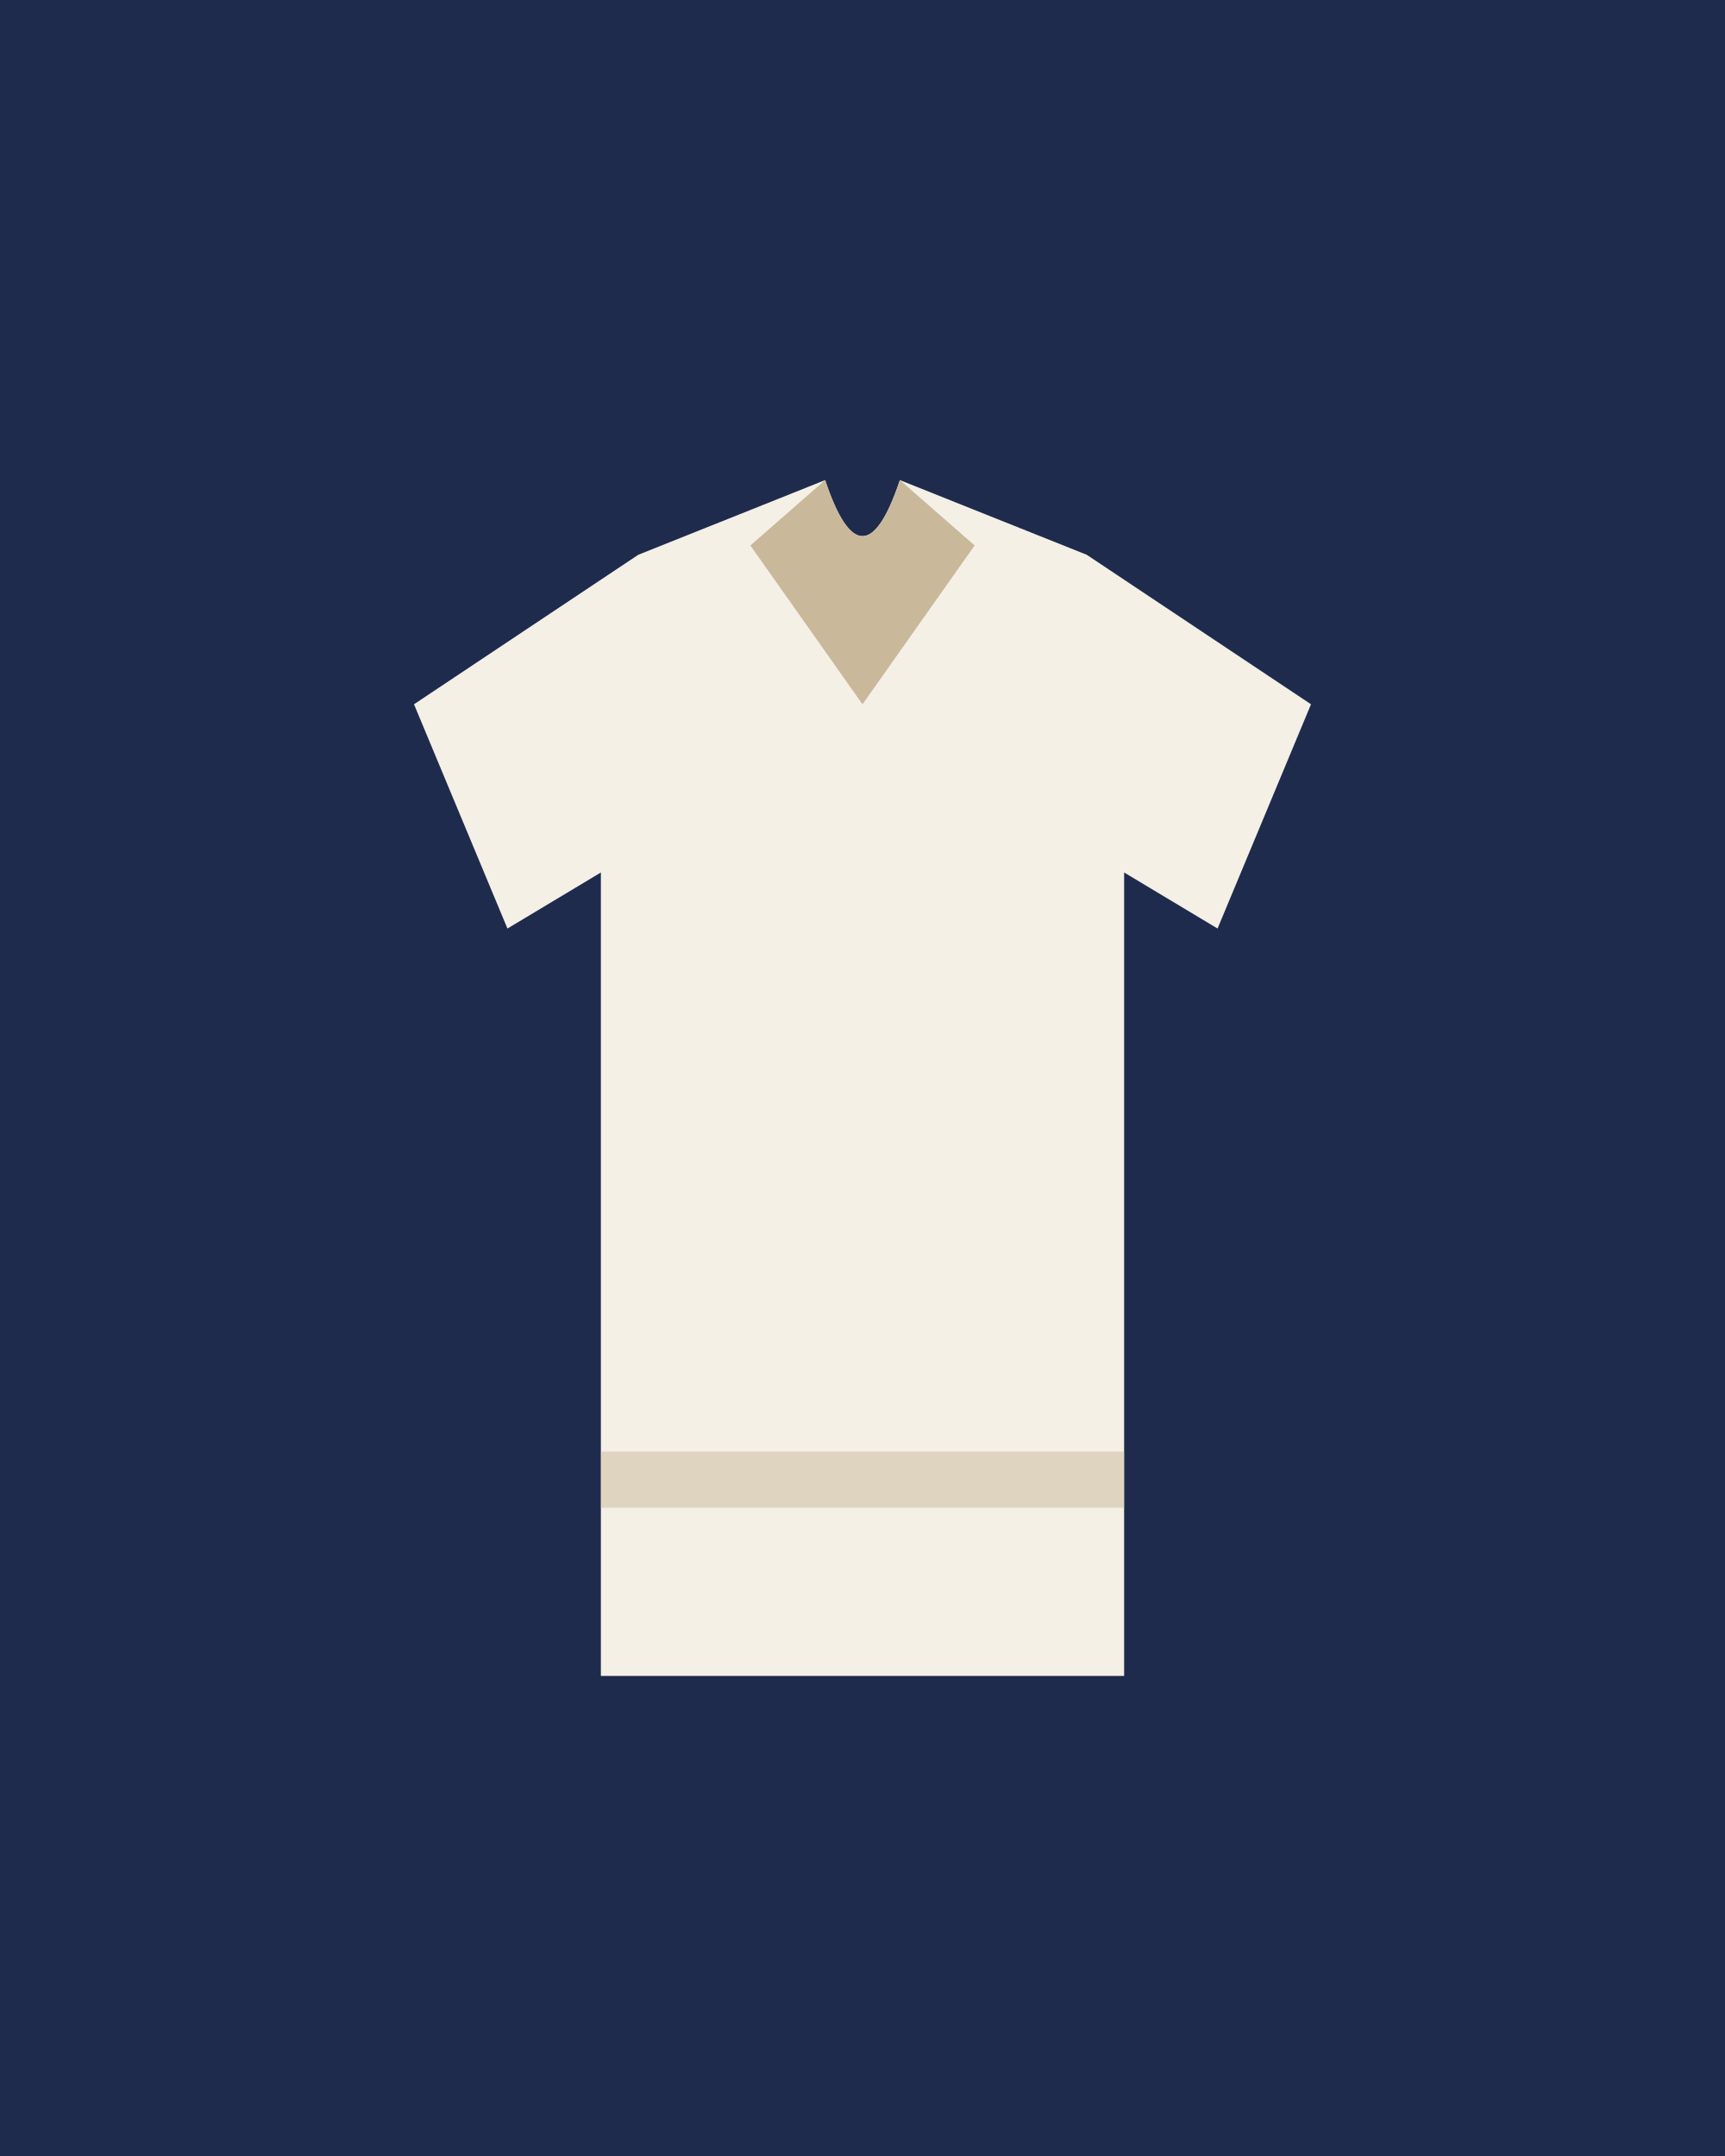
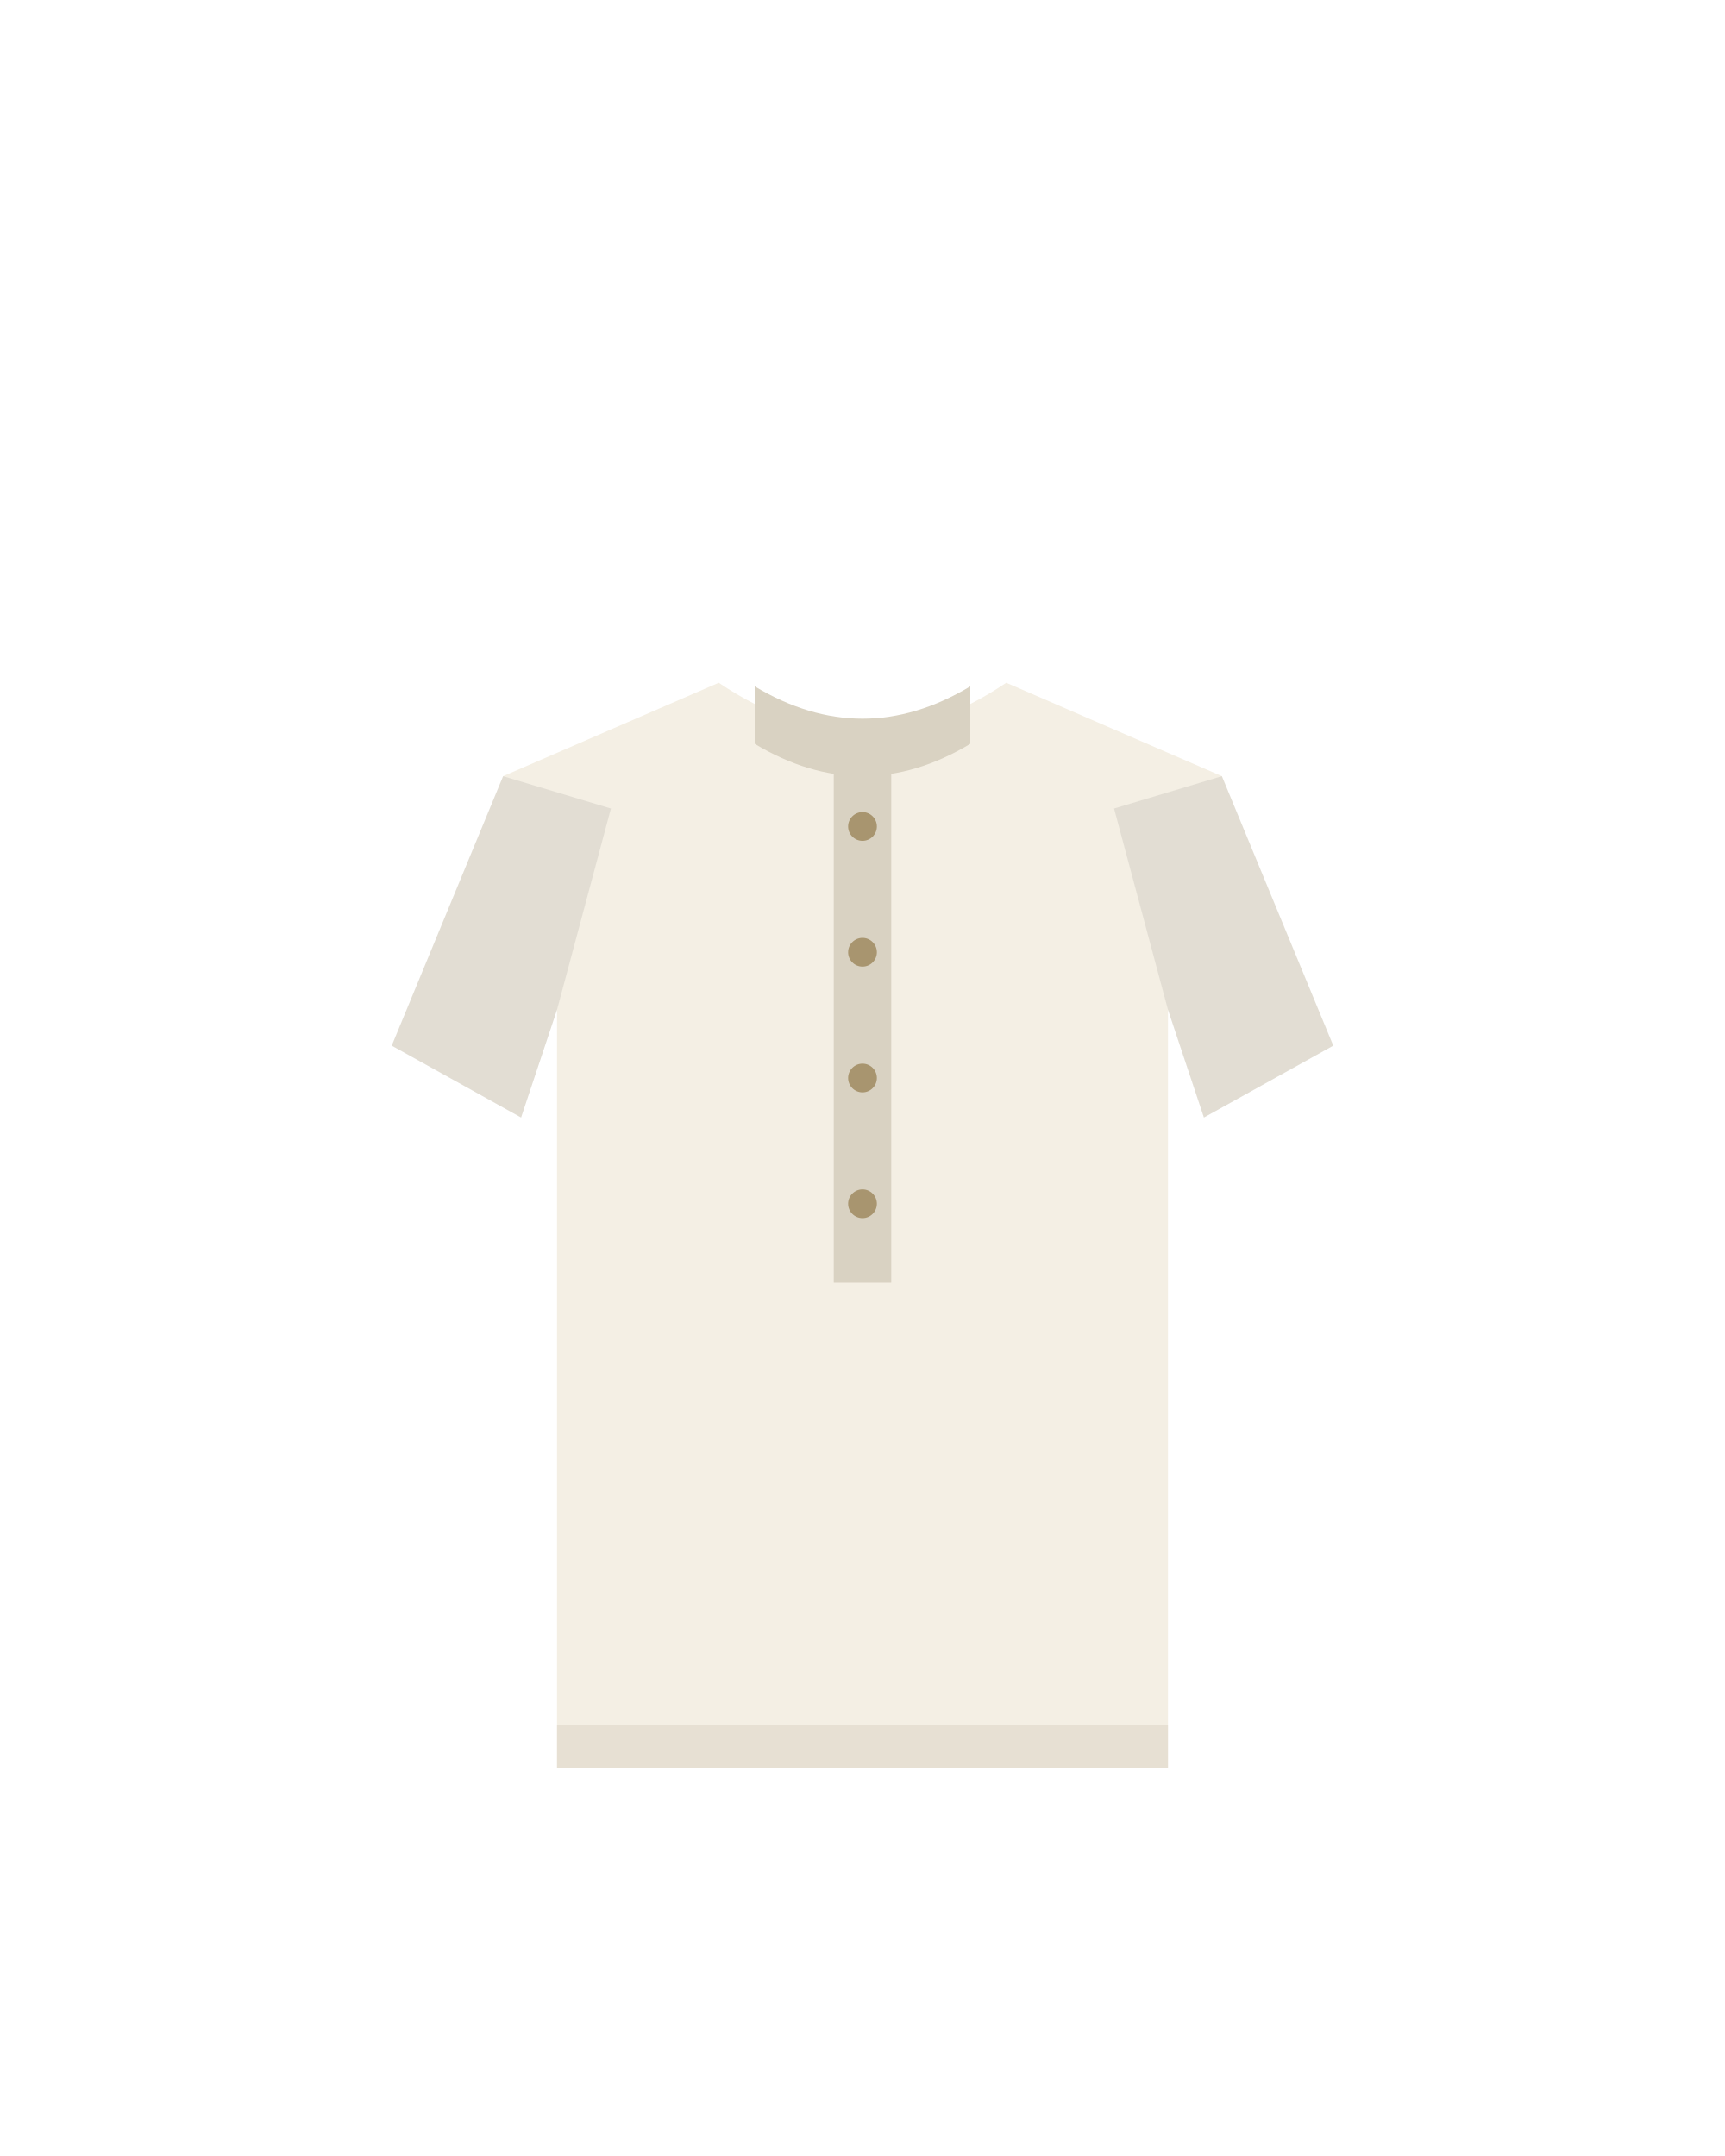
<svg xmlns="http://www.w3.org/2000/svg" viewBox="0 0 1200 1500" width="1200" height="1500">
-   <rect width="1200" height="1500" fill="#1f2b4d" />
-   <g transform="translate(600 750) scale(1.3) translate(-500 -500)">
-     <path d="M380 220 L480 180 Q500 240 520 180 L620 220 L740 300 L690 420 L640 390 V820 H360 V390 L310 420 L260 300 Z" fill="#f4f0e6" />
-     <path d="M480 180 Q500 240 520 180 L560 215 L500 300 L440 215 Z" fill="#c9b89a" />
-     <rect x="360" y="700" width="280" height="30" fill="#c9b89a" opacity="0.5" />
+   <g transform="translate(600 750) scale(1.25) translate(-500 -500)">
+     <path d="M300 332 L420 280 Q500 334 580 280 L700 332 L762 482 L690 522 L670 462 V884 H330 V462 L310 522 L238 482 Z" fill="#f4efe4" />
+     <path d="M440 282 Q500 318 560 282 L560 314 Q500 350 440 314 Z" fill="#d9d2c2" />
+     <rect x="484" y="314" width="32" height="300" fill="#d9d2c2" />
+     <circle cx="500" cy="360" r="8" fill="#a8956f" />
+     <circle cx="500" cy="430" r="8" fill="#a8956f" />
+     <circle cx="500" cy="500" r="8" fill="#a8956f" />
+     <circle cx="500" cy="570" r="8" fill="#a8956f" />
+     <path d="M330 462 L310 522 L238 482 L300 332 L360 350 Z" fill="#0b0d12" opacity="0.08" />
+     <path d="M670 462 L690 522 L762 482 L700 332 L640 350 Z" fill="#0b0d12" opacity="0.08" />
+     <rect x="330" y="860" width="340" height="24" fill="#d9d2c2" opacity="0.5" />
  </g>
</svg>
